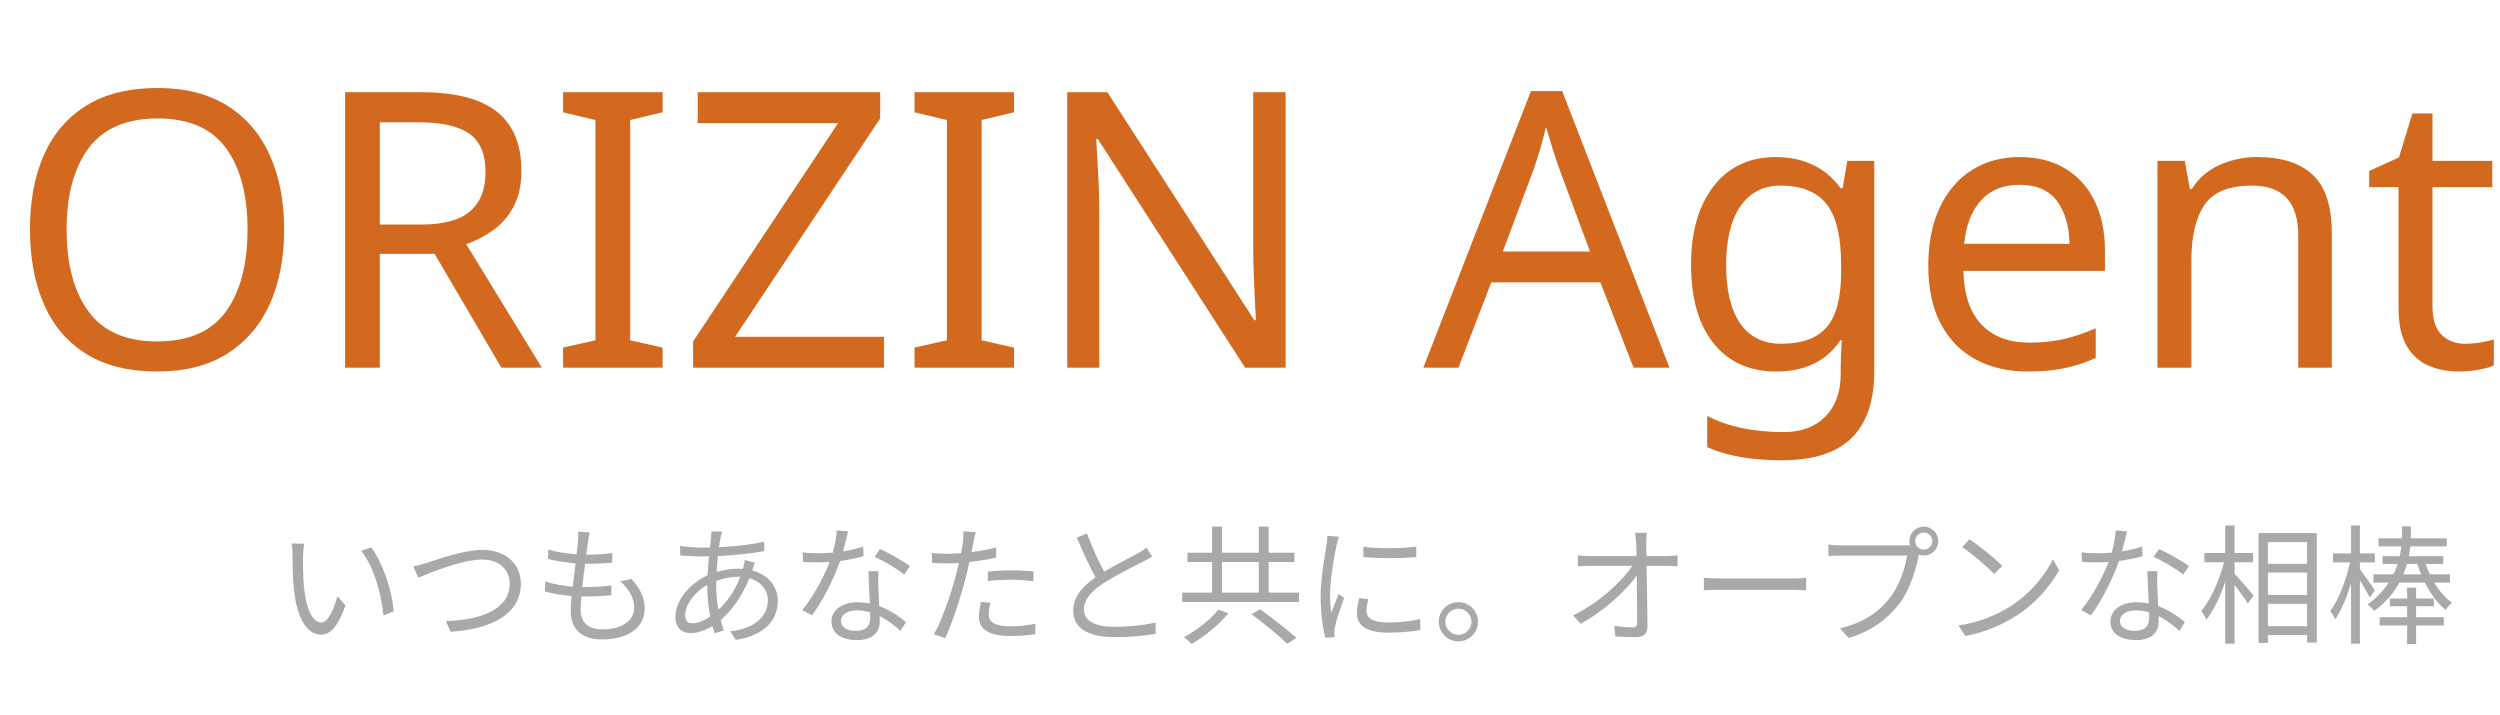
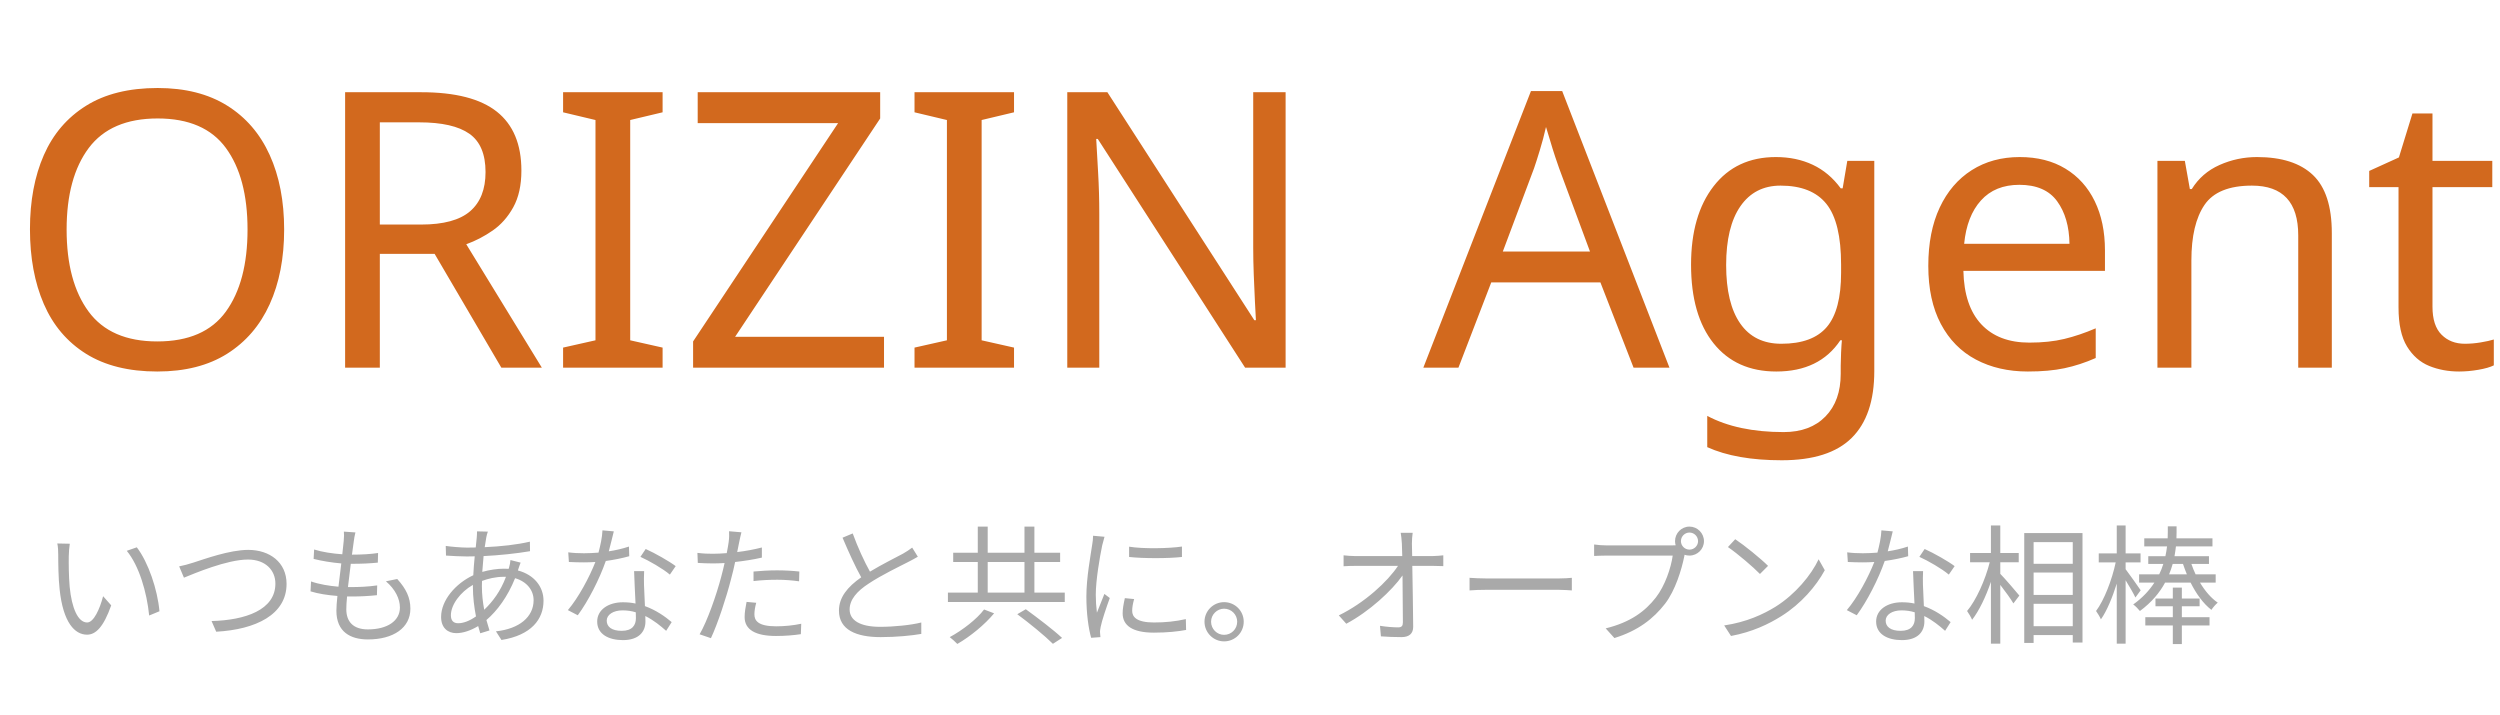
<svg xmlns="http://www.w3.org/2000/svg" width="3500" height="1000" viewBox="0 0 926.042 264.583" version="1.1" id="svg8">
  <defs id="defs2" />
  <g id="layer1" transform="translate(0,-32.41665)">
    <text xml:space="preserve" style="font-style:normal;font-variant:normal;font-weight:normal;font-stretch:normal;font-size:70.556px;line-height:1.25;font-family:IPAPGothic;-inkscape-font-specification:IPAPGothic;letter-spacing:0px;word-spacing:0px;fill:#000000;fill-opacity:1;stroke:none;stroke-width:0.265" x="78.619" y="-12.94" id="text14">
      <tspan id="tspan12" x="78.619" y="57.96" style="font-style:normal;font-variant:normal;font-weight:normal;font-stretch:normal;font-family:IPAPGothic;-inkscape-font-specification:IPAPGothic;stroke-width:0.265" />
    </text>
    <text xml:space="preserve" style="font-style:normal;font-variant:normal;font-weight:normal;font-stretch:normal;font-size:142.894px;line-height:1.25;font-family:IPAPGothic;-inkscape-font-specification:IPAPGothic;letter-spacing:0px;word-spacing:0px;fill:#d2691e;fill-opacity:1;stroke:none;stroke-width:0.536" x="2.379" y="168.608" id="text18">
      <tspan id="tspan16" x="2.379" y="168.608" style="font-style:normal;font-variant:normal;font-weight:normal;font-stretch:normal;font-family:IPAPGothic;-inkscape-font-specification:IPAPGothic;fill:#d2691e;fill-opacity:1;stroke-width:0.536">ORIZIN Agent</tspan>
    </text>
-     <g id="g845" transform="translate(-80.24649,163.2862)">
+     <g id="g845" transform="translate(-167.0302,163.2862)">
      <text id="text830" y="103.8" x="182.254" style="font-style:normal;font-variant:normal;font-weight:normal;font-stretch:normal;font-size:47.66px;line-height:1.25;font-family:IPAPGothic;-inkscape-font-specification:IPAPGothic;letter-spacing:0px;word-spacing:0px;fill:#a9a9a9;fill-opacity:1;stroke:none;stroke-width:0.179" xml:space="preserve">
        <tspan style="font-style:normal;font-variant:normal;font-weight:normal;font-stretch:normal;font-family:IPAPGothic;-inkscape-font-specification:IPAPGothic;fill:#a9a9a9;fill-opacity:1;stroke-width:0.179" y="103.8" x="182.254" id="tspan828">いつもあなたと共に。オープンな相棒</tspan>
      </text>
    </g>
  </g>
</svg>
